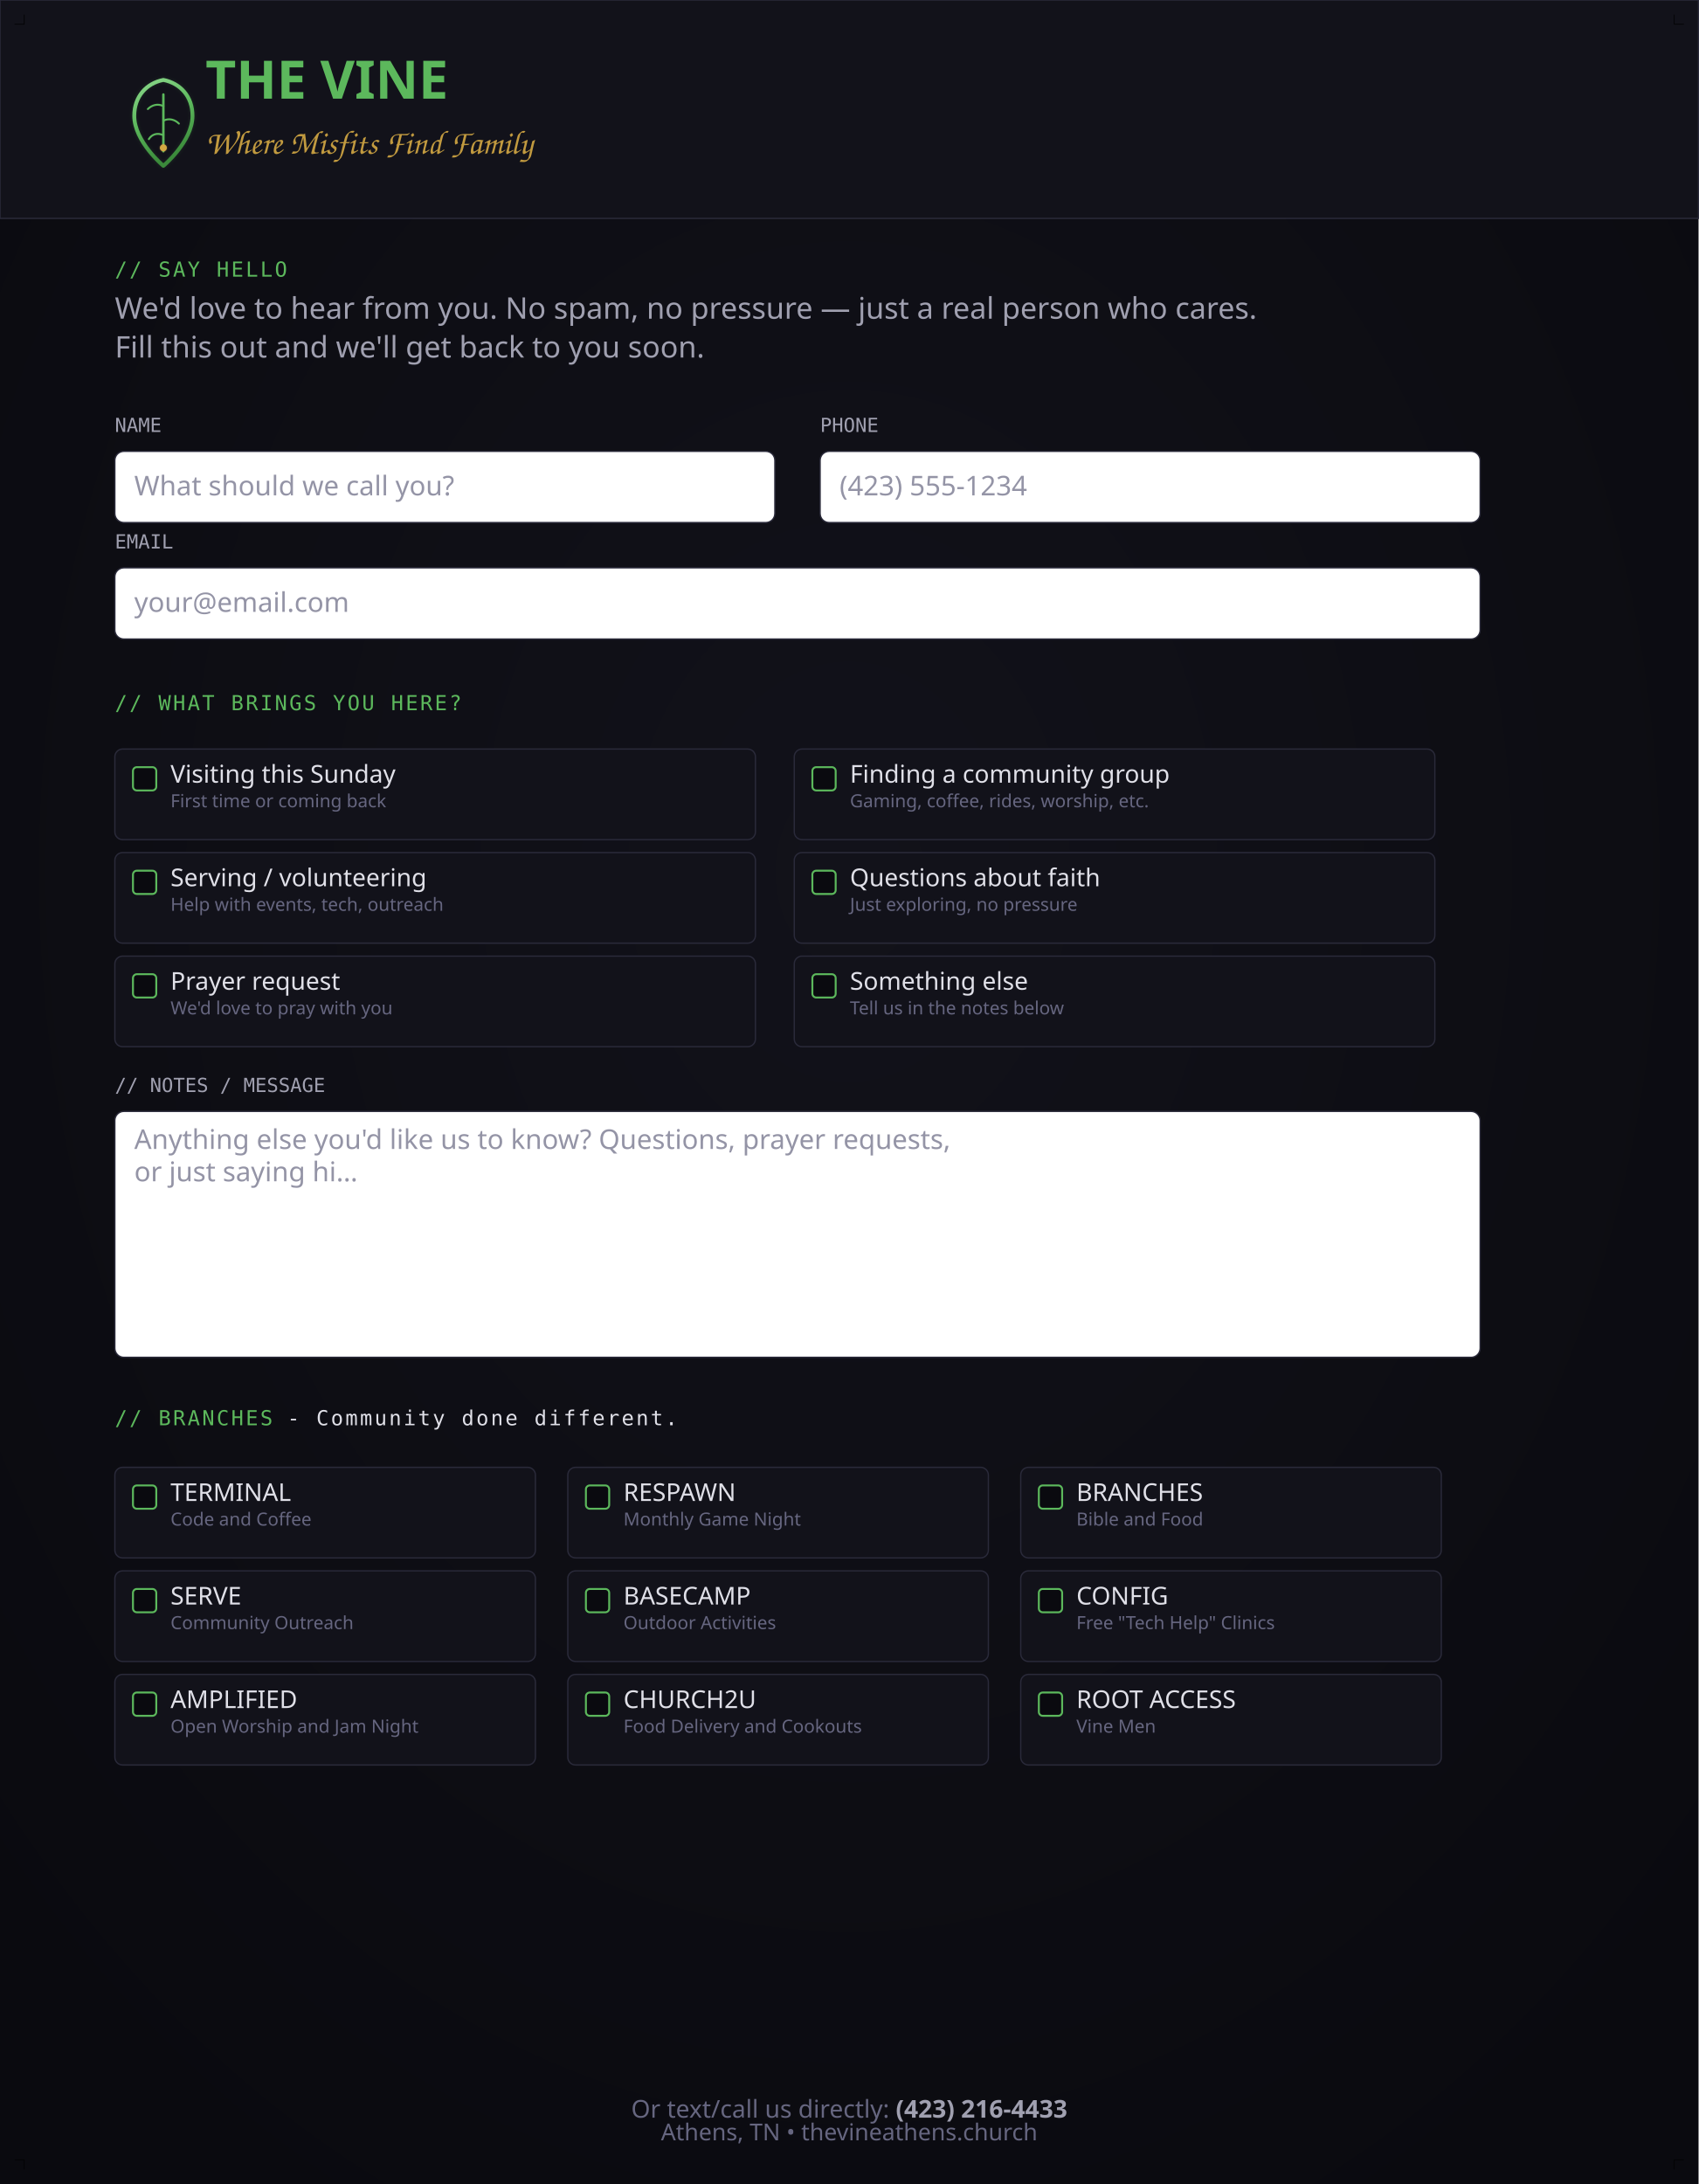
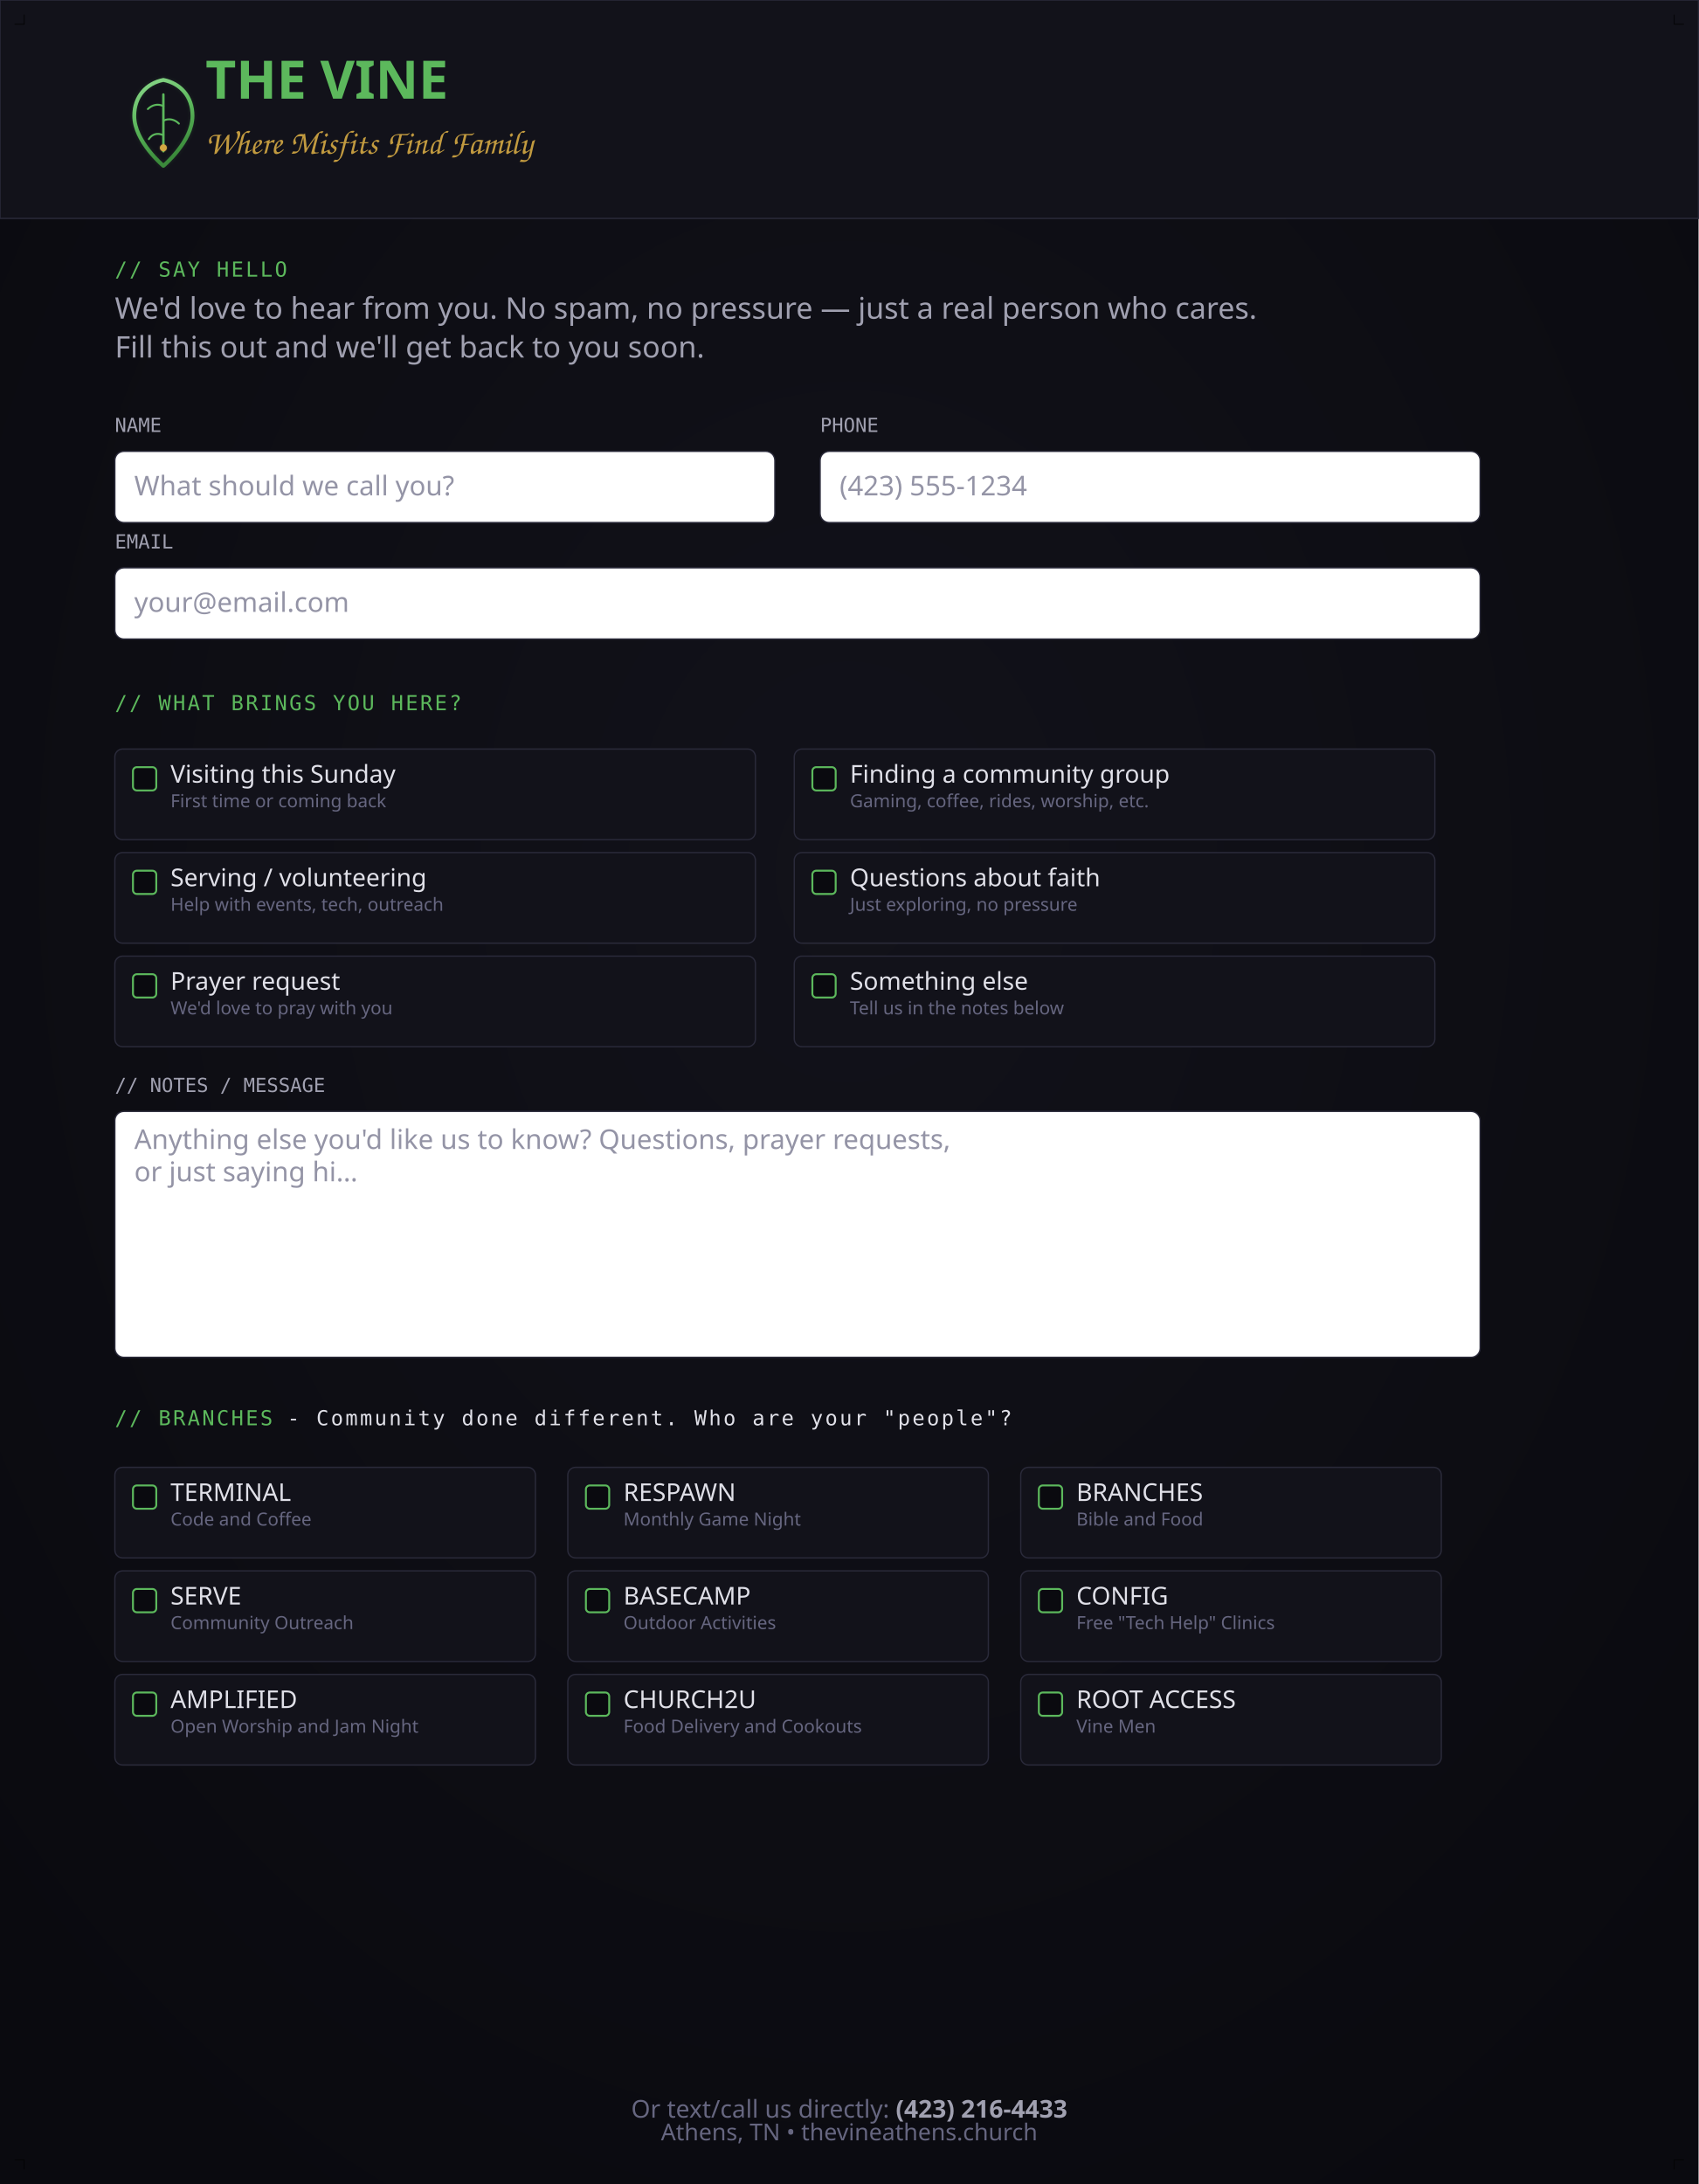
<svg xmlns="http://www.w3.org/2000/svg" viewBox="-37.5 -37.5 2625 3375" width="2625" height="3375">
  <defs>
    <radialGradient id="form-bg" cx="50%" cy="40%" r="70%">
      <stop offset="0%" stop-color="#12121a" />
      <stop offset="100%" stop-color="#0a0a0f" />
    </radialGradient>
    <linearGradient id="form-leaf" x1="0" y1="0" x2="0.3" y2="1">
      <stop offset="0%" stop-color="#8cd98c" />
      <stop offset="50%" stop-color="#5cb85c" />
      <stop offset="100%" stop-color="#3a8a3a" />
    </linearGradient>
    <filter id="form-amber-glow" x="-50%" y="-50%" width="200%" height="200%">
      <feGaussianBlur in="SourceGraphic" stdDeviation="2" result="blur" />
      <feMerge>
        <feMergeNode in="blur" />
        <feMergeNode in="SourceGraphic" />
      </feMerge>
    </filter>
    <filter id="form-leaf-glow" x="-20%" y="-20%" width="140%" height="140%">
      <feGaussianBlur in="SourceAlpha" stdDeviation="4" result="blur" />
      <feFlood flood-color="#5cb85c" flood-opacity="0.15" />
      <feComposite in2="blur" operator="in" result="glow" />
      <feMerge>
        <feMergeNode in="glow" />
        <feMergeNode in="SourceGraphic" />
      </feMerge>
    </filter>
  </defs>
  <rect x="-37.5" y="-37.5" width="2625" height="3375" fill="url(#form-bg)" />
  <g transform="translate(0, 0)">
    <rect x="-37.5" y="-37.5" width="2625" height="337.5" fill="#12121a" stroke="#2a2a3a" stroke-width="2" />
    <g transform="translate(140, 80) scale(0.75)">
      <path d="M100 185 C100 185 40 135 40 82 C40 42 65 15 100 8 C135 15 160 42 160 82 C160 135 100 185 100 185Z" fill="none" stroke="url(#form-leaf)" stroke-width="8" stroke-linejoin="round" filter="url(#form-leaf-glow)" />
      <line x1="100" y1="38" x2="100" y2="155" stroke="#5cb85c" stroke-width="5" stroke-linecap="round" />
      <path d="M100 62 C88 56 76 60 68 68" fill="none" stroke="#5cb85c" stroke-width="4" stroke-linecap="round" />
      <path d="M100 92 C112 86 124 90 132 98" fill="none" stroke="#5cb85c" stroke-width="4" stroke-linecap="round" />
      <path d="M100 122 C88 116 76 120 70 130" fill="none" stroke="#5cb85c" stroke-width="4" stroke-linecap="round" />
      <circle cx="100" cy="148" r="7" fill="#d4a843" filter="url(#form-amber-glow)" />
    </g>
    <text x="280" y="115" font-family="'Space Grotesk', sans-serif" font-size="82" font-weight="700" fill="#5cb85c">THE VINE</text>
    <text x="280" y="200" font-family="'Caveat', cursive" font-size="52" fill="#d4a843" opacity="0.9">Where Misfits Find Family</text>
  </g>
  <g transform="translate(0, 340)">
    <text x="140" y="50" font-family="'JetBrains Mono', monospace" font-size="32" fill="#5cb85c" letter-spacing="0.1em">// SAY HELLO</text>
    <text x="140" y="115" font-family="'Space Grotesk', sans-serif" font-size="46" fill="#a0a0b0">We'd love to hear from you. No spam, no pressure — just a real person who cares.</text>
    <text x="140" y="175" font-family="'Space Grotesk', sans-serif" font-size="46" fill="#a0a0b0">Fill this out and we'll get back to you soon.</text>
  </g>
  <g transform="translate(0, 630)">
    <g>
      <text x="140" y="0" font-family="'JetBrains Mono', monospace" font-size="30" fill="#a0a0b0">NAME</text>
      <rect x="140" y="30" width="1020" height="110" rx="14" fill="#ffffff" stroke="#2a2a3a" stroke-width="2" />
      <text x="170" y="98" font-family="'Space Grotesk', sans-serif" font-size="42" fill="#666680" opacity="0.7">What should we call you?</text>
      <text x="1230" y="0" font-family="'JetBrains Mono', monospace" font-size="30" fill="#a0a0b0">PHONE</text>
      <rect x="1230" y="30" width="1020" height="110" rx="14" fill="#ffffff" stroke="#2a2a3a" stroke-width="2" />
      <text x="1260" y="98" font-family="'Space Grotesk', sans-serif" font-size="42" fill="#666680" opacity="0.7">(423) 555-1234</text>
    </g>
    <g transform="translate(0, 180)">
      <text x="140" y="0" font-family="'JetBrains Mono', monospace" font-size="30" fill="#a0a0b0">EMAIL</text>
      <rect x="140" y="30" width="2110" height="110" rx="14" fill="#ffffff" stroke="#2a2a3a" stroke-width="2" />
      <text x="170" y="98" font-family="'Space Grotesk', sans-serif" font-size="42" fill="#666680" opacity="0.7">your@email.com</text>
    </g>
    <g transform="translate(0, 430)">
      <text x="140" y="0" font-family="'JetBrains Mono', monospace" font-size="32" fill="#5cb85c" letter-spacing="0.1em">// WHAT BRINGS YOU HERE?</text>
      <g transform="translate(140, 60)">
        <g>
          <rect x="0" y="0" width="990" height="140" rx="12" fill="#12121a" stroke="#2a2a3a" stroke-width="2" />
          <rect x="28" y="28" width="36" height="36" rx="6" fill="#0a0a0f" stroke="#5cb85c" stroke-width="3" />
          <text x="86" y="52" font-family="'Space Grotesk', sans-serif" font-size="38" fill="#e0e0e8">Visiting this Sunday</text>
          <text x="86" y="90" font-family="'Space Grotesk', sans-serif" font-size="28" fill="#666680">First time or coming back</text>
        </g>
        <g transform="translate(1050, 0)">
          <rect x="0" y="0" width="990" height="140" rx="12" fill="#12121a" stroke="#2a2a3a" stroke-width="2" />
          <rect x="28" y="28" width="36" height="36" rx="6" fill="#0a0a0f" stroke="#5cb85c" stroke-width="3" />
          <text x="86" y="52" font-family="'Space Grotesk', sans-serif" font-size="38" fill="#e0e0e8">Finding a community group</text>
          <text x="86" y="90" font-family="'Space Grotesk', sans-serif" font-size="28" fill="#666680">Gaming, coffee, rides, worship, etc.</text>
        </g>
      </g>
      <g transform="translate(140, 220)">
        <g>
          <rect x="0" y="0" width="990" height="140" rx="12" fill="#12121a" stroke="#2a2a3a" stroke-width="2" />
          <rect x="28" y="28" width="36" height="36" rx="6" fill="#0a0a0f" stroke="#5cb85c" stroke-width="3" />
          <text x="86" y="52" font-family="'Space Grotesk', sans-serif" font-size="38" fill="#e0e0e8">Serving / volunteering</text>
          <text x="86" y="90" font-family="'Space Grotesk', sans-serif" font-size="28" fill="#666680">Help with events, tech, outreach</text>
        </g>
        <g transform="translate(1050, 0)">
          <rect x="0" y="0" width="990" height="140" rx="12" fill="#12121a" stroke="#2a2a3a" stroke-width="2" />
          <rect x="28" y="28" width="36" height="36" rx="6" fill="#0a0a0f" stroke="#5cb85c" stroke-width="3" />
          <text x="86" y="52" font-family="'Space Grotesk', sans-serif" font-size="38" fill="#e0e0e8">Questions about faith</text>
          <text x="86" y="90" font-family="'Space Grotesk', sans-serif" font-size="28" fill="#666680">Just exploring, no pressure</text>
        </g>
      </g>
      <g transform="translate(140, 380)">
        <g>
          <rect x="0" y="0" width="990" height="140" rx="12" fill="#12121a" stroke="#2a2a3a" stroke-width="2" />
          <rect x="28" y="28" width="36" height="36" rx="6" fill="#0a0a0f" stroke="#5cb85c" stroke-width="3" />
          <text x="86" y="52" font-family="'Space Grotesk', sans-serif" font-size="38" fill="#e0e0e8">Prayer request</text>
          <text x="86" y="90" font-family="'Space Grotesk', sans-serif" font-size="28" fill="#666680">We'd love to pray with you</text>
        </g>
        <g transform="translate(1050, 0)">
          <rect x="0" y="0" width="990" height="140" rx="12" fill="#12121a" stroke="#2a2a3a" stroke-width="2" />
          <rect x="28" y="28" width="36" height="36" rx="6" fill="#0a0a0f" stroke="#5cb85c" stroke-width="3" />
          <text x="86" y="52" font-family="'Space Grotesk', sans-serif" font-size="38" fill="#e0e0e8">Something else</text>
          <text x="86" y="90" font-family="'Space Grotesk', sans-serif" font-size="28" fill="#666680">Tell us in the notes below</text>
        </g>
      </g>
    </g>
    <g transform="translate(0, 1020)">
      <text x="140" y="0" font-family="'JetBrains Mono', monospace" font-size="30" fill="#a0a0b0">// NOTES / MESSAGE</text>
      <rect x="140" y="30" width="2110" height="380" rx="14" fill="#ffffff" stroke="#2a2a3a" stroke-width="2" />
      <text x="170" y="88" font-family="'Space Grotesk', sans-serif" font-size="42" fill="#666680" opacity="0.7">Anything else you'd like us to know? Questions, prayer requests,</text>
      <text x="170" y="138" font-family="'Space Grotesk', sans-serif" font-size="42" fill="#666680" opacity="0.7">or just saying hi…</text>
-       <text x="140" y="515" font-family="'JetBrains Mono', monospace" font-size="32" fill="#5cb85c" letter-spacing="0.1em">// BRANCHES <tspan fill="#e0e0e8">- Community done different.</tspan>
+       <text x="140" y="515" font-family="'JetBrains Mono', monospace" font-size="32" fill="#5cb85c" letter-spacing="0.1em">// BRANCHES <tspan fill="#e0e0e8">- Community done different. Who are your "people"?</tspan>
      </text>
      <g transform="translate(140, 580)">
        <g>
          <rect x="0" y="0" width="650" height="140" rx="12" fill="#12121a" stroke="#2a2a3a" stroke-width="2" />
          <rect x="28" y="28" width="36" height="36" rx="6" fill="#0a0a0f" stroke="#5cb85c" stroke-width="3" />
          <text x="86" y="52" font-family="'Space Grotesk', sans-serif" font-size="38" fill="#e0e0e8">TERMINAL</text>
          <text x="86" y="90" font-family="'Space Grotesk', sans-serif" font-size="28" fill="#666680">Code and Coffee</text>
        </g>
        <g transform="translate(700, 0)">
          <rect x="0" y="0" width="650" height="140" rx="12" fill="#12121a" stroke="#2a2a3a" stroke-width="2" />
          <rect x="28" y="28" width="36" height="36" rx="6" fill="#0a0a0f" stroke="#5cb85c" stroke-width="3" />
          <text x="86" y="52" font-family="'Space Grotesk', sans-serif" font-size="38" fill="#e0e0e8">RESPAWN</text>
          <text x="86" y="90" font-family="'Space Grotesk', sans-serif" font-size="28" fill="#666680">Monthly Game Night</text>
        </g>
        <g transform="translate(1400, 0)">
          <rect x="0" y="0" width="650" height="140" rx="12" fill="#12121a" stroke="#2a2a3a" stroke-width="2" />
          <rect x="28" y="28" width="36" height="36" rx="6" fill="#0a0a0f" stroke="#5cb85c" stroke-width="3" />
          <text x="86" y="52" font-family="'Space Grotesk', sans-serif" font-size="38" fill="#e0e0e8">BRANCHES</text>
          <text x="86" y="90" font-family="'Space Grotesk', sans-serif" font-size="28" fill="#666680">Bible and Food</text>
        </g>
      </g>
      <g transform="translate(140, 740)">
        <g>
          <rect x="0" y="0" width="650" height="140" rx="12" fill="#12121a" stroke="#2a2a3a" stroke-width="2" />
          <rect x="28" y="28" width="36" height="36" rx="6" fill="#0a0a0f" stroke="#5cb85c" stroke-width="3" />
          <text x="86" y="52" font-family="'Space Grotesk', sans-serif" font-size="38" fill="#e0e0e8">SERVE</text>
          <text x="86" y="90" font-family="'Space Grotesk', sans-serif" font-size="28" fill="#666680">Community Outreach</text>
        </g>
        <g transform="translate(700, 0)">
          <rect x="0" y="0" width="650" height="140" rx="12" fill="#12121a" stroke="#2a2a3a" stroke-width="2" />
          <rect x="28" y="28" width="36" height="36" rx="6" fill="#0a0a0f" stroke="#5cb85c" stroke-width="3" />
          <text x="86" y="52" font-family="'Space Grotesk', sans-serif" font-size="38" fill="#e0e0e8">BASECAMP</text>
          <text x="86" y="90" font-family="'Space Grotesk', sans-serif" font-size="28" fill="#666680">Outdoor Activities</text>
        </g>
        <g transform="translate(1400, 0)">
          <rect x="0" y="0" width="650" height="140" rx="12" fill="#12121a" stroke="#2a2a3a" stroke-width="2" />
          <rect x="28" y="28" width="36" height="36" rx="6" fill="#0a0a0f" stroke="#5cb85c" stroke-width="3" />
          <text x="86" y="52" font-family="'Space Grotesk', sans-serif" font-size="38" fill="#e0e0e8">CONFIG</text>
          <text x="86" y="90" font-family="'Space Grotesk', sans-serif" font-size="28" fill="#666680">Free "Tech Help" Clinics</text>
        </g>
      </g>
      <g transform="translate(140, 900)">
        <g>
          <rect x="0" y="0" width="650" height="140" rx="12" fill="#12121a" stroke="#2a2a3a" stroke-width="2" />
          <rect x="28" y="28" width="36" height="36" rx="6" fill="#0a0a0f" stroke="#5cb85c" stroke-width="3" />
          <text x="86" y="52" font-family="'Space Grotesk', sans-serif" font-size="38" fill="#e0e0e8">AMPLIFIED</text>
          <text x="86" y="90" font-family="'Space Grotesk', sans-serif" font-size="28" fill="#666680">Open Worship and Jam Night</text>
        </g>
        <g transform="translate(700, 0)">
          <rect x="0" y="0" width="650" height="140" rx="12" fill="#12121a" stroke="#2a2a3a" stroke-width="2" />
          <rect x="28" y="28" width="36" height="36" rx="6" fill="#0a0a0f" stroke="#5cb85c" stroke-width="3" />
          <text x="86" y="52" font-family="'Space Grotesk', sans-serif" font-size="38" fill="#e0e0e8">CHURCH2U</text>
          <text x="86" y="90" font-family="'Space Grotesk', sans-serif" font-size="28" fill="#666680">Food Delivery and Cookouts</text>
        </g>
        <g transform="translate(1400, 0)">
          <rect x="0" y="0" width="650" height="140" rx="12" fill="#12121a" stroke="#2a2a3a" stroke-width="2" />
          <rect x="28" y="28" width="36" height="36" rx="6" fill="#0a0a0f" stroke="#5cb85c" stroke-width="3" />
          <text x="86" y="52" font-family="'Space Grotesk', sans-serif" font-size="38" fill="#e0e0e8">ROOT ACCESS</text>
          <text x="86" y="90" font-family="'Space Grotesk', sans-serif" font-size="28" fill="#666680">Vine Men</text>
        </g>
      </g>
    </g>
  </g>
  <g transform="translate(0, 3250)">
    <text x="1275" y="-15" text-anchor="middle" font-family="'Space Grotesk', sans-serif" font-size="38" fill="#666680">Or text/call us directly: <tspan font-weight="600" fill="#a0a0b0">(423) 216-4433</tspan>
    </text>
    <text x="1275" y="20" text-anchor="middle" font-family="'Space Grotesk', sans-serif" font-size="36" fill="#666680">Athens, TN • thevineathens.church</text>
  </g>
  <g stroke="#000000" stroke-width="1" fill="none">
    <path d="M-15,0 L0,0 L0,-15" />
    <path d="M2550,-15 L2550,0 L2565,0" />
    <path d="M-15,3300 L0,3300 L0,3315" />
    <path d="M2550,3315 L2550,3300 L2565,3300" />
  </g>
</svg>
